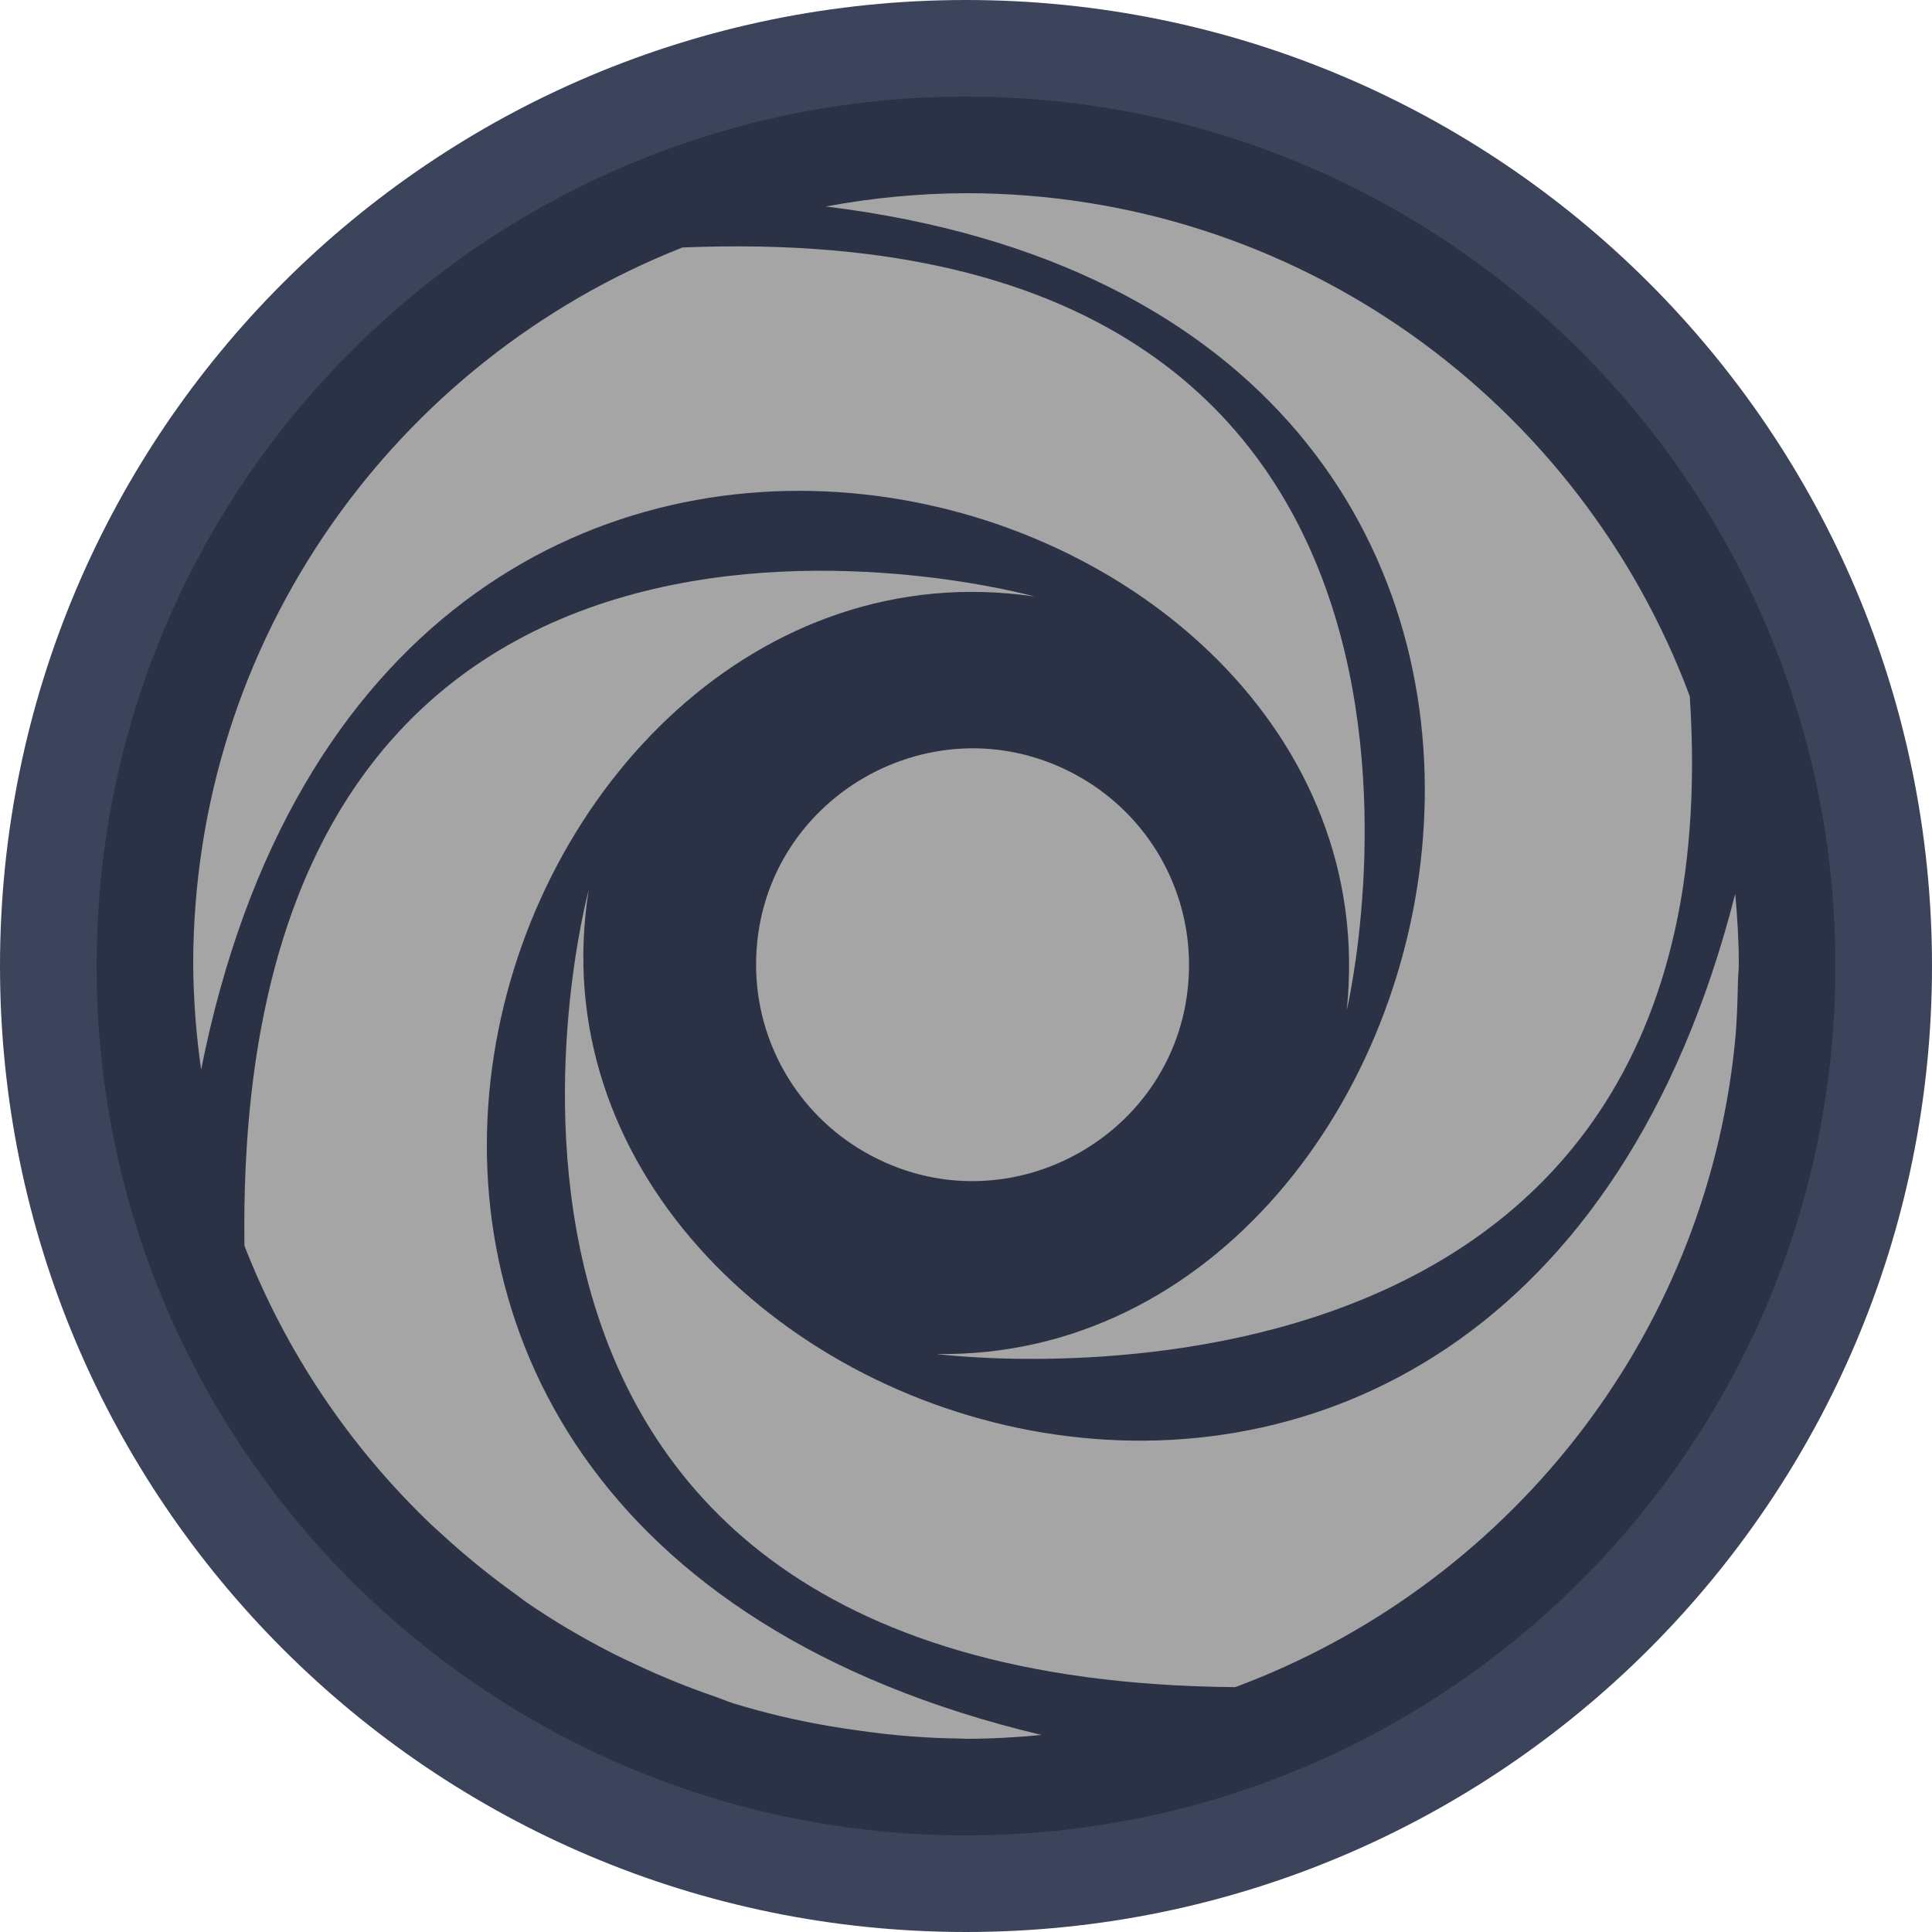
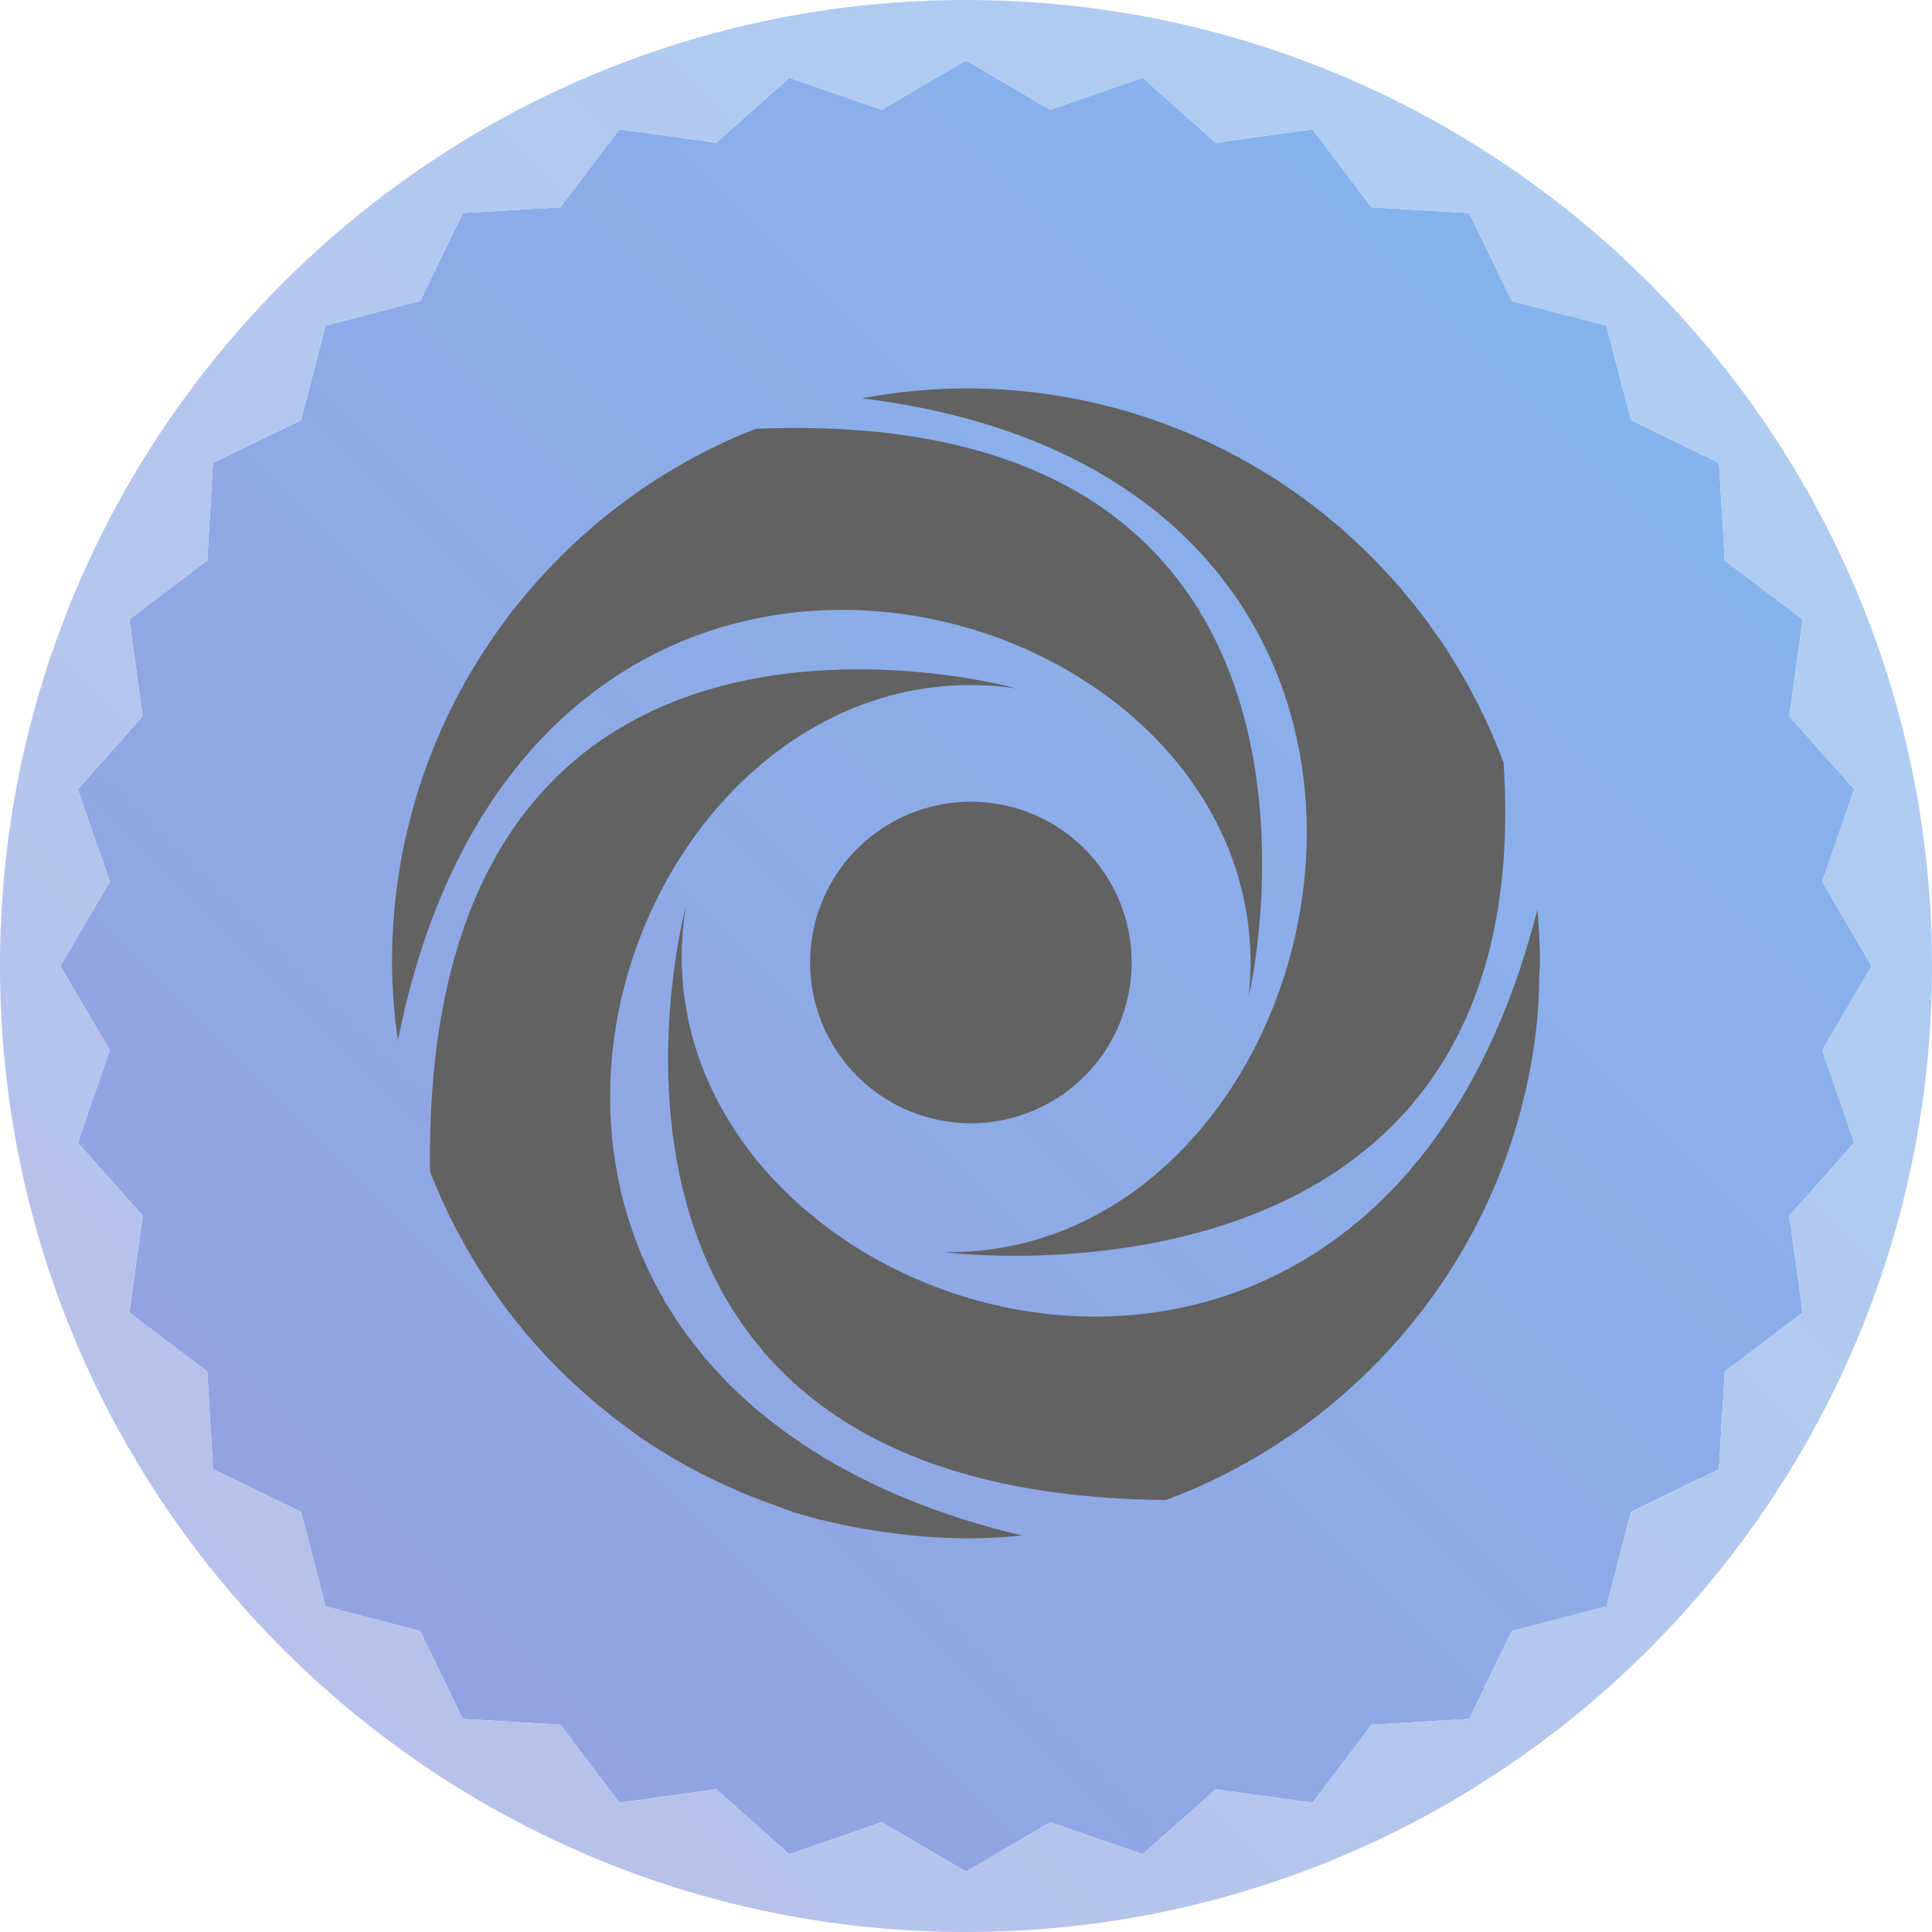
- <svg xmlns="http://www.w3.org/2000/svg" viewBox="0 0 100 100">
-   <defs />
-   <ellipse style="stroke-width: 5px; fill: rgb(43, 50, 69); stroke: rgb(60, 68, 92);" cx="50" cy="50" rx="47.5" ry="47.5" />
-   <path d="M 89.815 46.266 Z M 30.473 46.056 C 30.473 46.056 19.349 86.969 63.935 87.326 C 77.924 82.127 88.232 69.382 89.794 54.017 C 89.902 52.954 89.934 51.87 89.957 50.784 C 89.962 50.498 90 50.22 90 49.933 C 90 48.696 89.925 47.476 89.815 46.266 C 78.036 92.556 25.925 74.426 30.473 46.056 Z" class="jsx-4131126525" style="fill: rgb(165, 165, 165);" />
-   <path d="M 53.526 30.869 C 53.526 30.869 12.014 19.297 12.653 64.482 C 14.781 69.943 18.083 74.871 22.327 78.918 C 22.505 79.086 22.689 79.246 22.869 79.411 C 24.07 80.516 25.336 81.546 26.663 82.497 C 26.869 82.643 27.062 82.806 27.269 82.949 C 28.672 83.907 30.135 84.773 31.648 85.545 C 32.088 85.771 32.54 85.977 32.986 86.188 C 34.288 86.8 35.624 87.341 36.985 87.808 C 37.319 87.922 37.639 88.064 37.978 88.171 C 39.61 88.669 41.273 89.062 42.956 89.346 C 43.465 89.435 43.98 89.509 44.495 89.58 C 46.241 89.832 48.002 89.969 49.766 89.989 C 49.834 89.989 49.899 90 49.967 90 C 51.297 90 52.611 89.928 53.906 89.801 C 7.329 78.713 25.032 26.722 53.526 30.871 Z" class="jsx-4131126525" style="fill: rgb(165, 165, 165);" />
-   <path d="M 69.706 52.298 C 69.706 52.298 79.528 10.966 35.319 12.811 C 20.495 18.657 10 33.056 10 49.93 C 10.014 51.747 10.151 53.561 10.411 55.359 C 19.715 8.597 72.72 23.742 69.706 52.298 Z" class="jsx-4131126525" style="fill: rgb(165, 165, 165);" />
-   <path d="M 48.48 70.084 C 48.48 70.084 90.064 75.503 87.462 36.036 C 81.802 20.844 67.189 10 50.001 10 C 47.567 10.01 45.139 10.24 42.747 10.688 C 89.083 16.367 77.039 70.488 48.48 70.084 Z" class="jsx-4131126525" style="fill: rgb(165, 165, 165);" />
-   <path d="M 61.544 49.935 C 61.543 58.545 52.206 63.925 44.737 59.62 C 41.271 57.622 39.135 53.93 39.135 49.934 C 39.135 41.324 48.472 35.943 55.942 40.248 C 59.408 42.246 61.544 45.938 61.544 49.934 Z" class="jsx-4131126525" style="fill: rgb(165, 165, 165);" />
+ <svg xmlns="http://www.w3.org/2000/svg" width="256" height="256" viewBox="0 0 256 256" fill="none">
+   <path d="M128 8L139.174 14.549L151.411 10.306L161.092 18.909L173.922 17.134L181.739 27.461L194.668 28.224L200.321 39.877L212.853 43.147L216.123 55.679L227.776 61.332L228.539 74.261L238.866 82.078L237.091 94.907L245.694 104.589L241.451 116.826L248 128L241.451 139.174L245.694 151.411L237.091 161.092L238.866 173.922L228.539 181.739L227.776 194.668L216.123 200.321L212.853 212.853L200.321 216.123L194.668 227.776L181.739 228.539L173.922 238.866L161.092 237.091L151.411 245.694L139.174 241.451L128 248L116.826 241.451L104.589 245.694L94.907 237.091L82.078 238.866L74.261 228.539L61.332 227.776L55.679 216.123L43.147 212.853L39.877 200.321L28.224 194.668L27.461 181.739L17.134 173.922L18.909 161.092L10.306 151.411L14.549 139.174L8 128L14.549 116.826L10.306 104.589L18.909 94.907L17.134 82.078L27.461 74.261L28.224 61.332L39.877 55.679L43.147 43.147L55.679 39.877L61.332 28.224L74.261 27.461L82.078 17.134L94.907 18.909L104.589 10.306L116.826 14.549L128 8Z" fill="url(#paint0_linear_4_100)" />
+   <path fill-rule="evenodd" clip-rule="evenodd" d="M128 256C198.692 256 256 198.692 256 128C256 57.307 198.692 0 128 0C57.307 0 0 57.307 0 128C0 198.692 57.307 256 128 256ZM139.174 14.549L128 8L116.826 14.549L104.589 10.306L94.907 18.909L82.078 17.134L74.261 27.461L61.332 28.224L55.679 39.877L43.147 43.147L39.877 55.679L28.224 61.332L27.461 74.261L17.134 82.078L18.909 94.907L10.306 104.589L14.549 116.826L8 128L14.549 139.174L10.306 151.411L18.909 161.092L17.134 173.922L27.461 181.739L28.224 194.668L39.877 200.321L43.147 212.853L55.679 216.123L61.332 227.776L74.261 228.539L82.078 238.866L94.907 237.091L104.589 245.694L116.826 241.451L128 248L139.174 241.451L151.411 245.694L161.092 237.091L173.922 238.866L181.739 228.539L194.668 227.776L200.321 216.123L212.853 212.853L216.123 200.321L227.776 194.668L228.539 181.739L238.866 173.922L237.091 161.092L245.694 151.411L241.451 139.174L248 128L241.451 116.826L245.694 104.589L237.091 94.907L238.866 82.078L228.539 74.261L227.776 61.332L216.123 55.679L212.853 43.147L200.321 39.877L194.668 28.224L181.739 27.461L173.922 17.134L161.092 18.909L151.411 10.306L139.174 14.549Z" fill="url(#paint1_linear_4_100)" />
+   <path d="M203.704 120.548C203.913 122.851 204.057 125.174 204.057 127.532C204.057 125.174 203.913 122.852 203.704 120.548Z" fill="#626262" />
+   <path d="M90.869 120.146C90.869 120.146 69.717 198.078 154.494 198.757C181.093 188.855 200.693 164.579 203.664 135.311C203.869 133.287 203.93 131.221 203.976 129.153C203.984 128.609 204.057 128.08 204.057 127.532C204.057 125.175 203.913 122.851 203.704 120.548C181.307 208.719 82.222 174.184 90.869 120.146Z" fill="#626262" />
+   <path d="M134.704 91.219C134.704 91.219 55.772 69.176 56.986 155.243C61.032 165.644 67.311 175.03 75.38 182.739C75.719 183.06 76.07 183.363 76.413 183.678C78.695 185.783 81.104 187.746 83.625 189.557C84.017 189.837 84.385 190.145 84.778 190.418C87.446 192.242 90.227 193.893 93.105 195.362C93.941 195.793 94.8 196.186 95.648 196.588C98.125 197.754 100.664 198.784 103.253 199.674C103.888 199.891 104.495 200.162 105.14 200.364C108.243 201.313 111.405 202.06 114.606 202.602C115.574 202.771 116.552 202.914 117.532 203.05C120.852 203.529 124.2 203.789 127.554 203.828C127.683 203.828 127.807 203.848 127.936 203.848C130.465 203.848 132.963 203.713 135.426 203.47C46.864 182.349 80.526 83.319 134.704 91.219Z" fill="#626262" />
+   <path d="M165.471 132.035C165.471 132.035 184.145 53.306 100.085 56.823C71.898 67.957 51.943 95.384 51.943 127.525C51.969 130.986 52.231 134.442 52.725 137.868C70.416 48.796 171.201 77.644 165.471 132.035Z" fill="#626262" />
+   <path d="M125.109 165.915C125.109 165.915 204.179 176.237 199.23 101.06C188.468 72.123 160.683 51.468 128 51.468C123.372 51.486 118.756 51.925 114.207 52.779C202.312 63.595 179.413 166.685 125.109 165.915Z" fill="#626262" />
+   <path d="M149.95 127.534C149.95 131.748 148.7 135.867 146.359 139.37C144.018 142.874 140.69 145.604 136.797 147.217C132.904 148.829 128.62 149.25 124.487 148.428C120.355 147.605 116.559 145.576 113.579 142.596C110.6 139.615 108.572 135.819 107.751 131.686C106.929 127.553 107.352 123.269 108.966 119.376C110.579 115.484 113.311 112.157 116.815 109.817C120.319 107.477 124.439 106.228 128.653 106.23C134.302 106.231 139.719 108.476 143.713 112.471C147.707 116.467 149.95 121.885 149.95 127.534Z" fill="#626262" />
+   <defs>
+     <linearGradient id="paint0_linear_4_100" x1="8" y1="248" x2="248" y2="8" gradientUnits="userSpaceOnUse">
+       <stop stop-color="#969FDF" />
+       <stop offset="1" stop-color="#84B7F0" />
+     </linearGradient>
+     <linearGradient id="paint1_linear_4_100" x1="0" y1="256" x2="256" y2="0" gradientUnits="userSpaceOnUse">
+       <stop stop-color="#B9BFE9" />
+       <stop offset="1" stop-color="#ADCFF5" />
+     </linearGradient>
+   </defs>
</svg>
